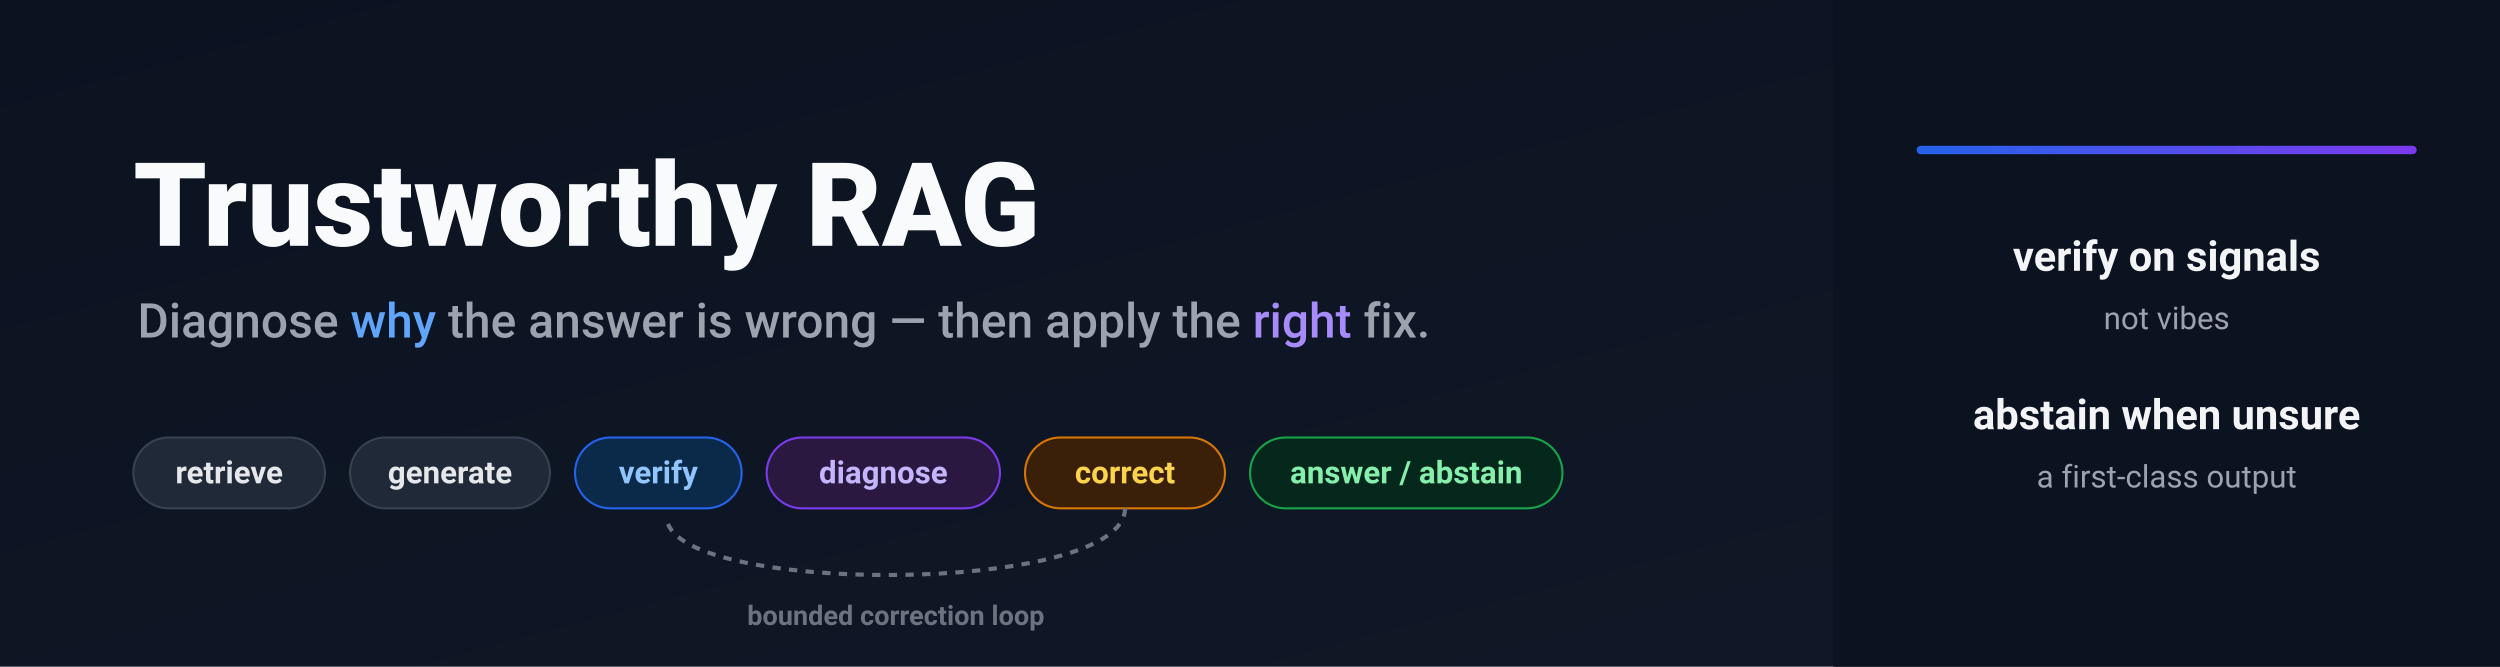
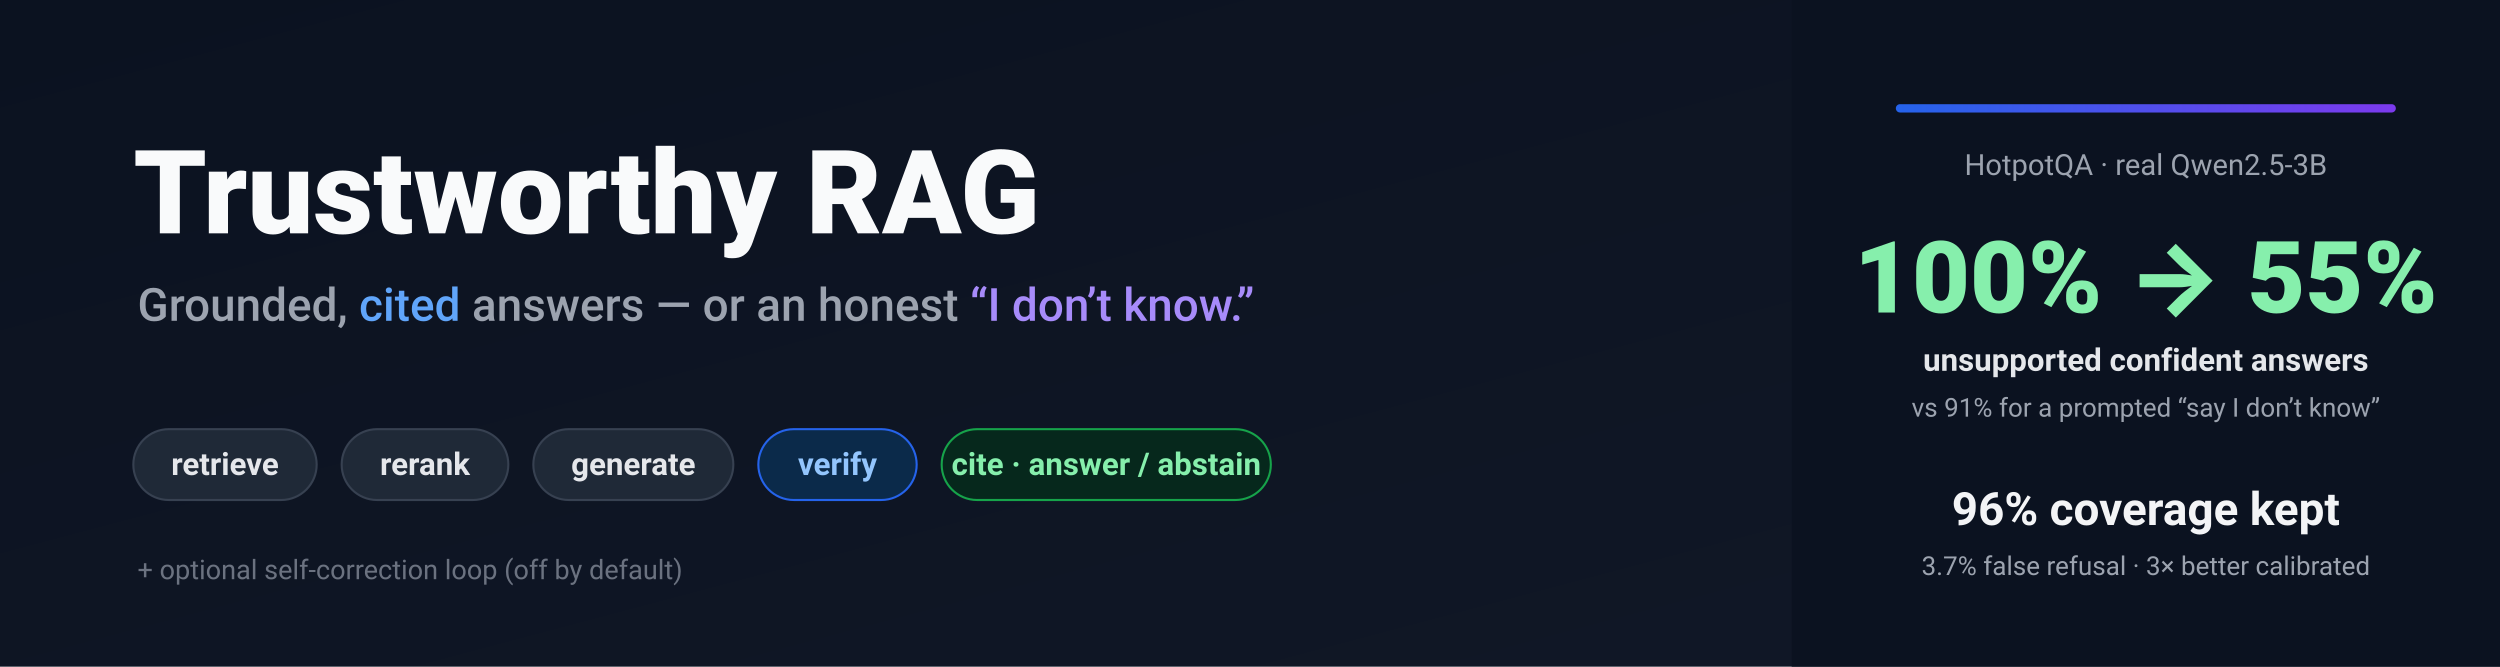
<svg xmlns="http://www.w3.org/2000/svg" width="1200" height="320" viewBox="0 0 1200 320" font-family="ui-sans-serif,system-ui,-apple-system,Segoe UI,Roboto,sans-serif">
  <defs>
    <linearGradient id="bg" x1="0" y1="0" x2="1" y2="1">
      <stop offset="0" stop-color="#0b1220" />
      <stop offset="1" stop-color="#111827" />
    </linearGradient>
    <linearGradient id="accent" x1="0" y1="0" x2="1" y2="0">
      <stop offset="0" stop-color="#2563eb" />
      <stop offset="1" stop-color="#7c3aed" />
    </linearGradient>
  </defs>
  <rect width="1200" height="320" fill="url(#bg)" />
-   <text x="64" y="118" fill="#f9fafb" font-size="56" font-weight="800">Trustworthy RAG</text>
-   <text x="66" y="162" fill="#9ca3af" font-size="23" font-weight="500">Diagnose <tspan fill="#60a5fa">why</tspan> the answer is wrong — then apply the <tspan fill="#a78bfa">right</tspan> fix.</text>
+   <text x="64" y="112" fill="#f9fafb" font-size="56" font-weight="800">Trustworthy RAG</text>
+   <text x="66" y="154" fill="#9ca3af" font-size="22" font-weight="500">Grounded, <tspan fill="#60a5fa">cited</tspan> answers — or an honest <tspan fill="#a78bfa">“I don’t know.”</tspan>
+   </text>
  <g font-size="15" font-weight="600">
-     <g transform="translate(64,210)">
-       <rect width="92" height="34" rx="17" fill="#1f2937" stroke="#374151" />
-       <text x="46" y="22" fill="#e5e7eb" text-anchor="middle">retrieve</text>
+     <g transform="translate(64,206)">
+       <rect width="88" height="34" rx="17" fill="#1f2937" stroke="#374151" />
+       <text x="44" y="22" fill="#e5e7eb" text-anchor="middle">retrieve</text>
    </g>
-     <g transform="translate(168,210)">
+     <g transform="translate(164,206)">
+       <rect width="80" height="34" rx="17" fill="#1f2937" stroke="#374151" />
+       <text x="40" y="22" fill="#e5e7eb" text-anchor="middle">rerank</text>
+     </g>
+     <g transform="translate(256,206)">
      <rect width="96" height="34" rx="17" fill="#1f2937" stroke="#374151" />
      <text x="48" y="22" fill="#e5e7eb" text-anchor="middle">generate</text>
    </g>
-     <g transform="translate(276,210)">
-       <rect width="80" height="34" rx="17" fill="#0b2a4a" stroke="#2563eb" />
-       <text x="40" y="22" fill="#93c5fd" text-anchor="middle">verify</text>
+     <g transform="translate(364,206)">
+       <rect width="76" height="34" rx="17" fill="#0b2a4a" stroke="#2563eb" />
+       <text x="38" y="22" fill="#93c5fd" text-anchor="middle">verify</text>
    </g>
-     <g transform="translate(368,210)">
-       <rect width="112" height="34" rx="17" fill="#2a1840" stroke="#7c3aed" />
-       <text x="56" y="22" fill="#c4b5fd" text-anchor="middle">diagnose</text>
+     <g transform="translate(452,206)">
+       <rect width="158" height="34" rx="17" fill="#06281c" stroke="#16a34a" />
+       <text x="79" y="22" fill="#86efac" text-anchor="middle">cite · answer / abstain</text>
    </g>
-     <g transform="translate(492,210)">
-       <rect width="96" height="34" rx="17" fill="#3a2008" stroke="#d97706" />
-       <text x="48" y="22" fill="#fcd34d" text-anchor="middle">correct</text>
-     </g>
-     <g transform="translate(600,210)">
-       <rect width="150" height="34" rx="17" fill="#06281c" stroke="#16a34a" />
-       <text x="75" y="22" fill="#86efac" text-anchor="middle">answer / abstain</text>
-     </g>
-     <path d="M 540 244 C 540 286, 320 286, 320 248" fill="none" stroke="#6b7280" stroke-width="2" stroke-dasharray="4 4" />
-     <text x="430" y="300" fill="#6b7280" font-size="13" text-anchor="middle">bounded correction loop</text>
  </g>
-   <g transform="translate(880,0)">
-     <rect x="0" y="0" width="320" height="320" fill="#0b1220" />
-     <rect x="40" y="70" width="240" height="4" rx="2" fill="url(#accent)" />
-     <text x="160" y="130" fill="#f3f4f6" font-size="20" font-weight="700" text-anchor="middle">verify on signals</text>
-     <text x="160" y="158" fill="#9ca3af" font-size="15" text-anchor="middle">not vibes</text>
-     <text x="160" y="206" fill="#f3f4f6" font-size="20" font-weight="700" text-anchor="middle">abstain when unsure</text>
-     <text x="160" y="234" fill="#9ca3af" font-size="15" text-anchor="middle">a first-class output</text>
+   <text x="66" y="278" fill="#6b7280" font-size="13">+ optional self-correction loop (off by default)</text>
+   <g transform="translate(860,0)">
+     <rect x="0" y="0" width="340" height="320" fill="#0b1220" />
+     <rect x="50" y="50" width="240" height="4" rx="2" fill="url(#accent)" />
+     <text x="170" y="84" fill="#9ca3af" font-size="14" text-anchor="middle">HotpotQA · real Qwen2.5-3B</text>
+     <text x="170" y="150" fill="#86efac" font-size="48" font-weight="800" text-anchor="middle">100% → 55%</text>
+     <text x="170" y="178" fill="#e5e7eb" font-size="15" font-weight="600" text-anchor="middle">unsupported confident answers</text>
+     <text x="170" y="200" fill="#9ca3af" font-size="12.5" text-anchor="middle">vs 91% for a prompted “say I don’t know”</text>
+     <text x="170" y="252" fill="#f3f4f6" font-size="22" font-weight="700" text-anchor="middle">96% coverage kept</text>
+     <text x="170" y="276" fill="#9ca3af" font-size="12.5" text-anchor="middle">3.7% false refusal · 3× better calibrated</text>
  </g>
</svg>
